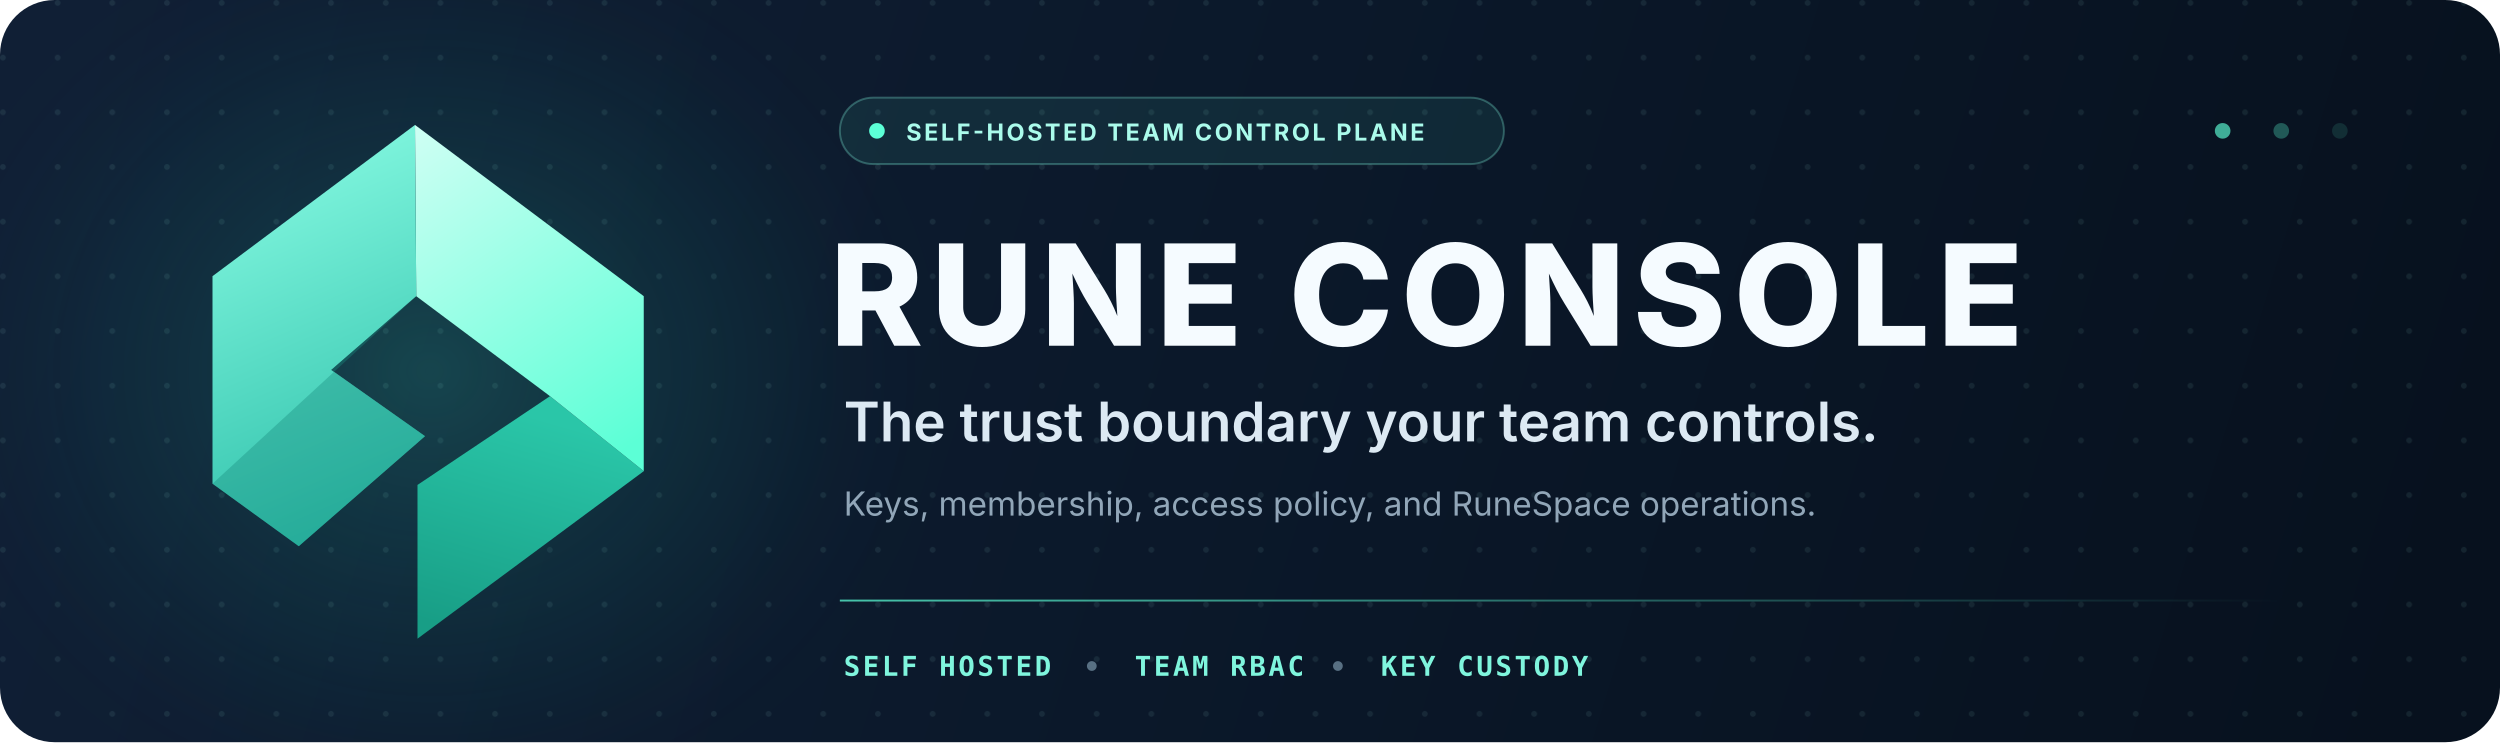
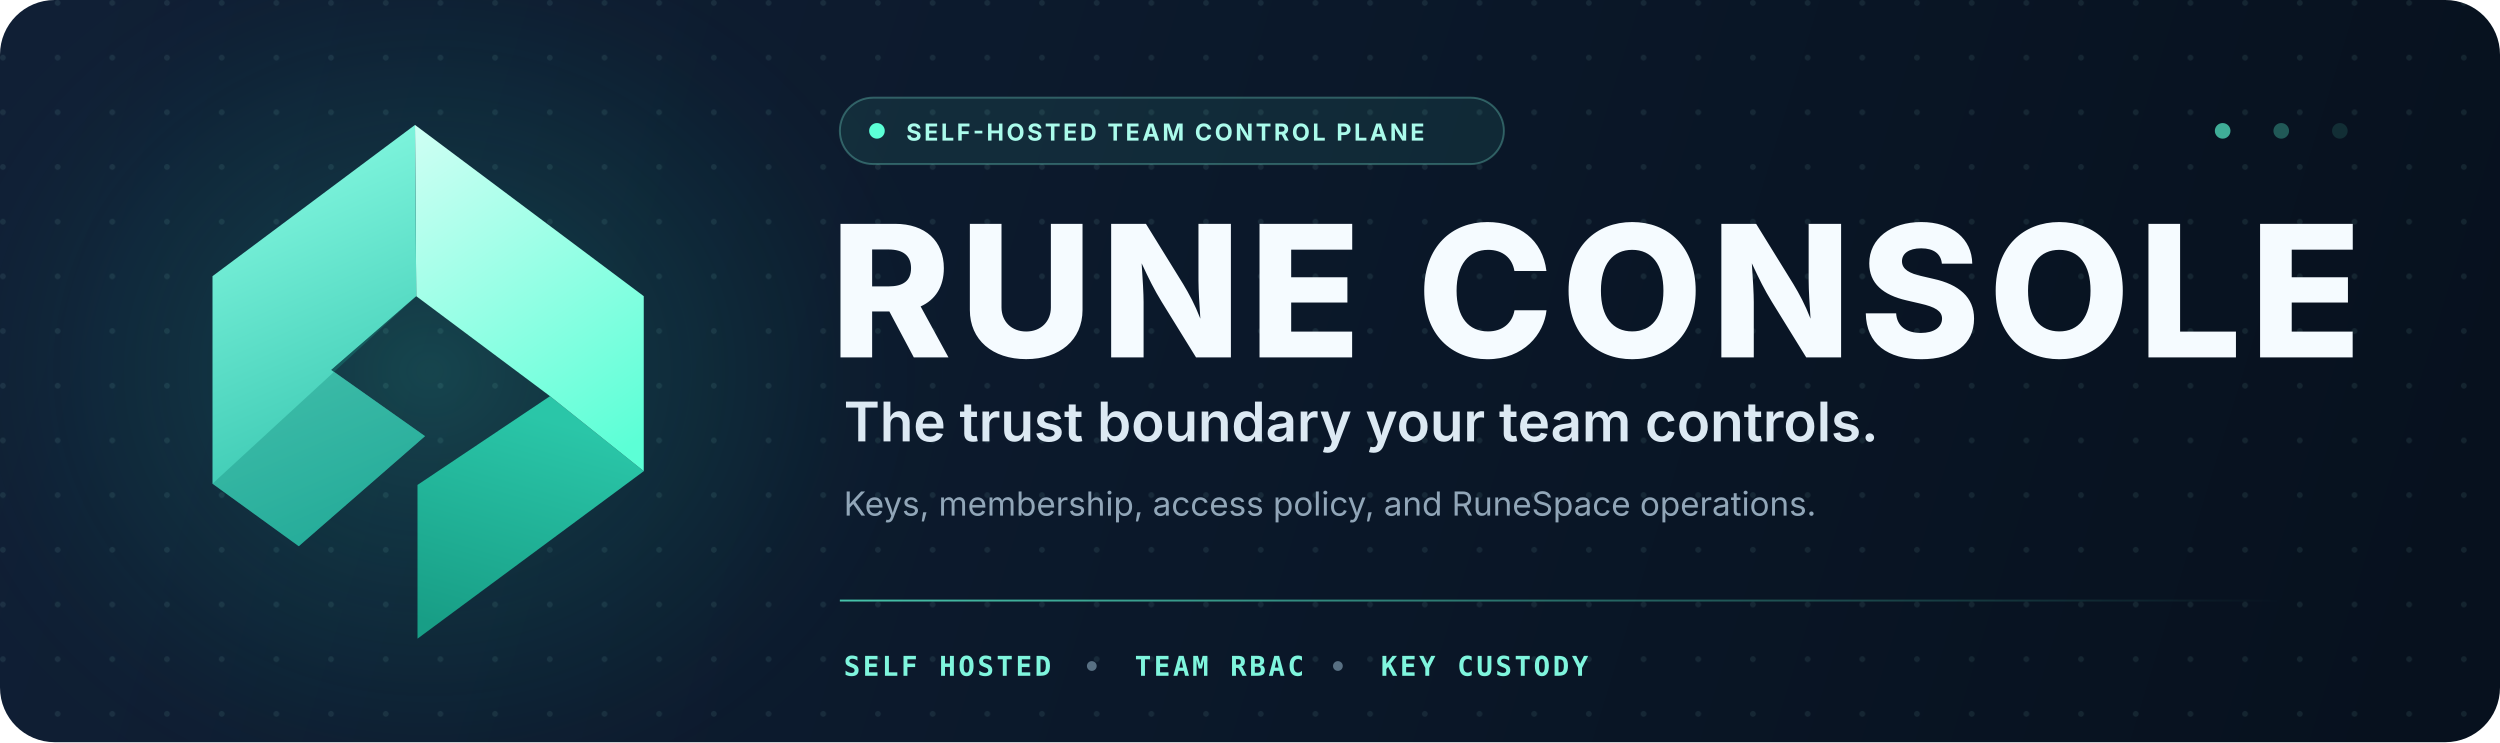
<svg xmlns="http://www.w3.org/2000/svg" width="1280" height="380" viewBox="0 0 1280 380" fill="none">
  <defs>
    <linearGradient id="bg" x1="30" y1="12" x2="1228" y2="380" gradientUnits="userSpaceOnUse">
      <stop stop-color="#101f35" />
      <stop offset=".58" stop-color="#0a1728" />
      <stop offset="1" stop-color="#07111e" />
    </linearGradient>
    <radialGradient id="glow" cx="0" cy="0" r="1" gradientUnits="userSpaceOnUse" gradientTransform="translate(220 190) rotate(90) scale(250 280)">
      <stop stop-color="#38e6c0" stop-opacity=".2" />
      <stop offset=".62" stop-color="#1bc2a7" stop-opacity=".06" />
      <stop offset="1" stop-color="#07111e" stop-opacity="0" />
    </radialGradient>
    <linearGradient id="line" x1="430" y1="0" x2="1168" y2="0" gradientUnits="userSpaceOnUse">
      <stop stop-color="#5cffd6" stop-opacity=".74" />
      <stop offset="1" stop-color="#5cffd6" stop-opacity="0" />
    </linearGradient>
    <linearGradient id="mark-a" x1="110" y1="116" x2="230" y2="395" gradientUnits="userSpaceOnUse">
      <stop stop-color="#7ff5dd" />
      <stop offset="1" stop-color="#29bda7" />
    </linearGradient>
    <linearGradient id="mark-b" x1="260" y1="72" x2="430" y2="320" gradientUnits="userSpaceOnUse">
      <stop stop-color="#ccfff3" />
      <stop offset="1" stop-color="#5cffd6" />
    </linearGradient>
    <linearGradient id="mark-c" x1="342" y1="294" x2="292" y2="468" gradientUnits="userSpaceOnUse">
      <stop stop-color="#2ac6a8" />
      <stop offset="1" stop-color="#189e86" />
    </linearGradient>
    <pattern id="dots" width="28" height="28" patternUnits="userSpaceOnUse">
      <circle cx="1.5" cy="1.5" r="1.5" fill="#b8fff0" fill-opacity=".08" />
    </pattern>
    <clipPath id="frame">
      <rect width="1280" height="380" rx="28" />
    </clipPath>
  </defs>
  <g clip-path="url(#frame)">
    <rect width="1280" height="380" fill="url(#bg)" />
    <rect width="1280" height="380" fill="url(#dots)" />
    <rect width="520" height="380" fill="url(#glow)" />
    <g transform="translate(48 23) scale(.64)">
      <path d="M365 281 L440 341 L259 475 L259 352 Z" fill="url(#mark-c)" />
      <path d="M257 64 L440 201 L440 341 L365 281 L258 201 Z" fill="url(#mark-b)" />
      <path d="M257 64 L95 185 L95 351 L164 401 L265 313 L190 260 L258 201 Z" fill="url(#mark-a)" />
      <path d="M95 351 L258 201 L190 260 L265 313 L164 401 Z" fill="#178c7e" opacity=".38" />
    </g>
    <rect x="430" y="50" width="340" height="34" rx="17" fill="#5cffd6" fill-opacity=".08" stroke="#7ff5dd" stroke-opacity=".3" />
    <circle cx="449" cy="67" r="4" fill="#5cffd6" />
    <text x="464" y="72" fill="#aafbeb" font-family="Inter,ui-sans-serif,system-ui,sans-serif" font-size="12" font-weight="700" letter-spacing="1.3">SELF-HOSTED TEAM CONTROL PLANE</text>
-     <text x="425" y="177" fill="#f5fbff" font-family="Inter,ui-sans-serif,system-ui,sans-serif" font-size="72" font-weight="800" letter-spacing="4">RUNE CONSOLE</text>
+     <text x="425" y="183" fill="#f5fbff" font-family="Inter,ui-sans-serif,system-ui,sans-serif" font-size="94" font-weight="800" letter-spacing="4">RUNE CONSOLE</text>
    <text x="432" y="226" fill="#dce9f3" font-family="Inter,ui-sans-serif,system-ui,sans-serif" font-size="28" font-weight="600">The trust boundary your team controls.</text>
    <text x="432" y="264" fill="#91a6b8" font-family="Inter,ui-sans-serif,system-ui,sans-serif" font-size="17">Keys, membership, access policy, and RuneSpace operations.</text>
    <rect x="430" y="307" width="738" height="1" fill="url(#line)" />
    <text x="432" y="346" fill="#7ff5dd" font-family="ui-monospace,SFMono-Regular,Menlo,monospace" font-size="14" font-weight="700" letter-spacing="1.35">SELF HOSTED</text>
    <circle cx="559" cy="341" r="2.5" fill="#587083" />
    <text x="581" y="346" fill="#7ff5dd" font-family="ui-monospace,SFMono-Regular,Menlo,monospace" font-size="14" font-weight="700" letter-spacing="1.35">TEAM RBAC</text>
    <circle cx="685" cy="341" r="2.5" fill="#587083" />
    <text x="707" y="346" fill="#7ff5dd" font-family="ui-monospace,SFMono-Regular,Menlo,monospace" font-size="14" font-weight="700" letter-spacing="1.35">KEY CUSTODY</text>
    <circle cx="1138" cy="67" r="4" fill="#5cffd6" fill-opacity=".65" />
    <circle cx="1168" cy="67" r="4" fill="#5cffd6" fill-opacity=".3" />
    <circle cx="1198" cy="67" r="4" fill="#5cffd6" fill-opacity=".12" />
  </g>
</svg>
